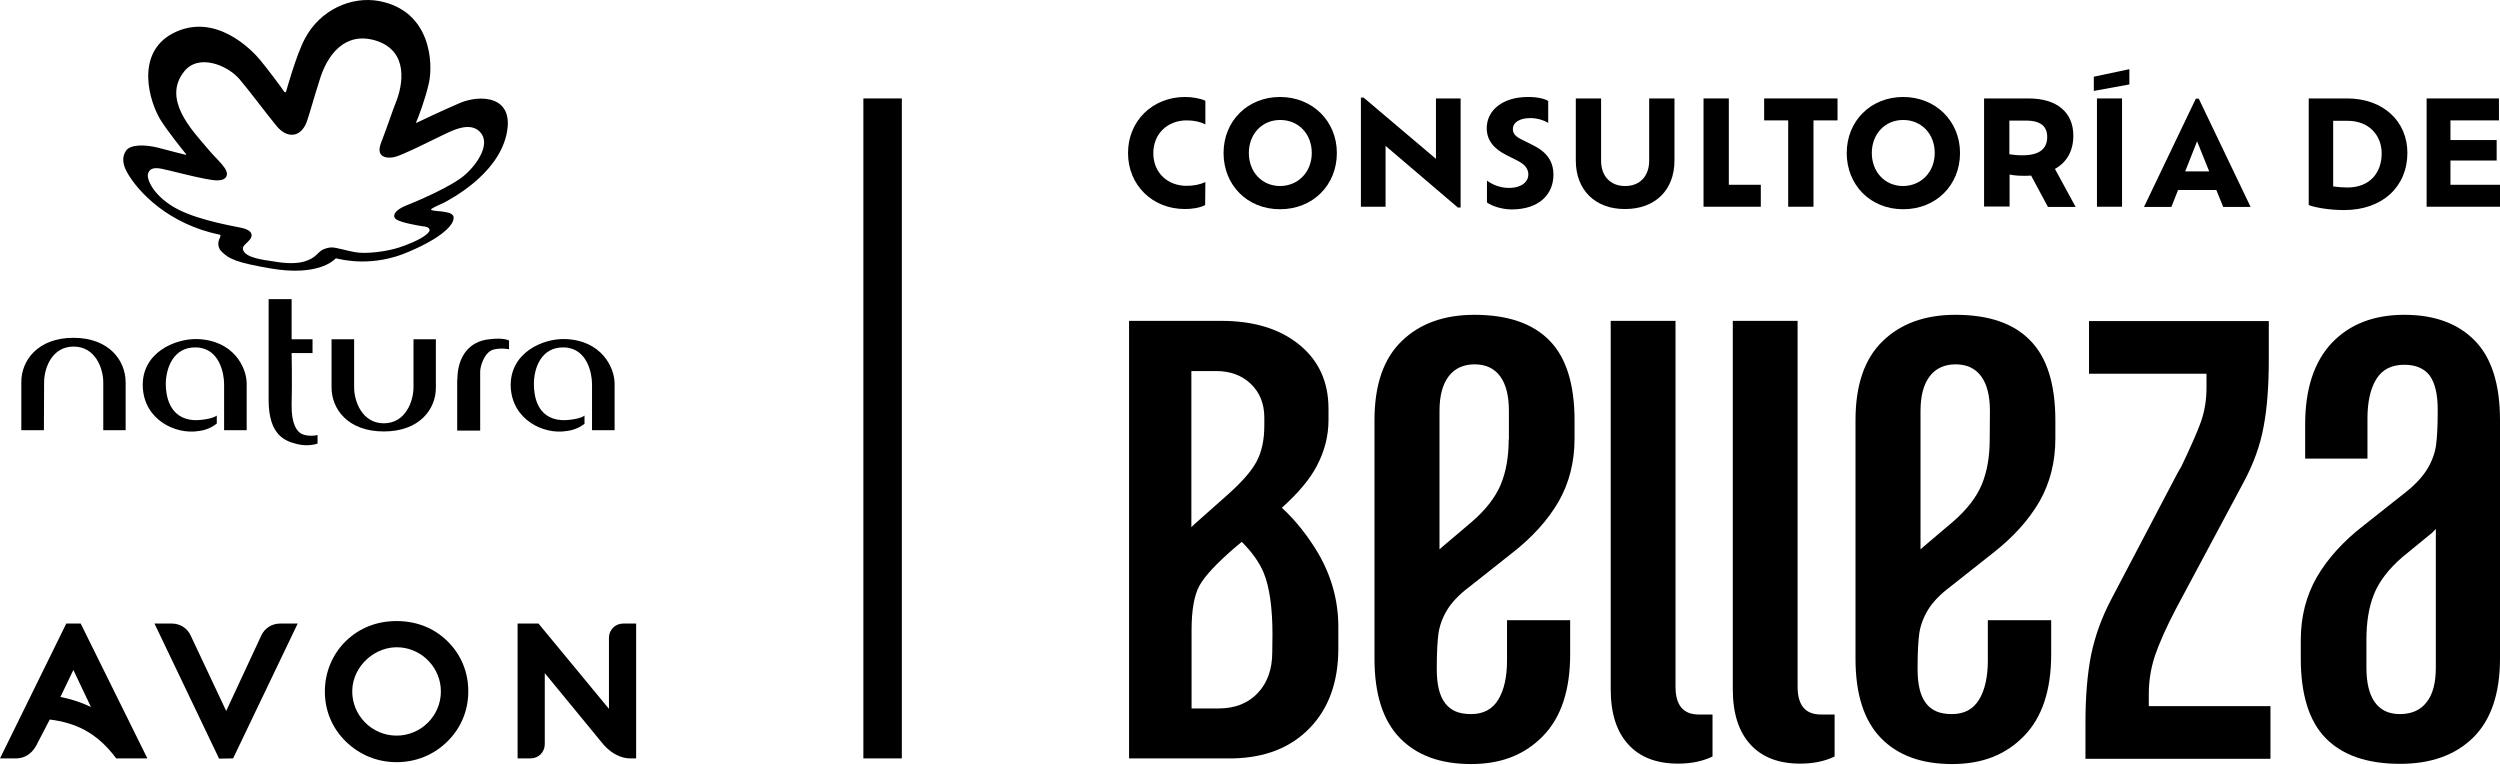
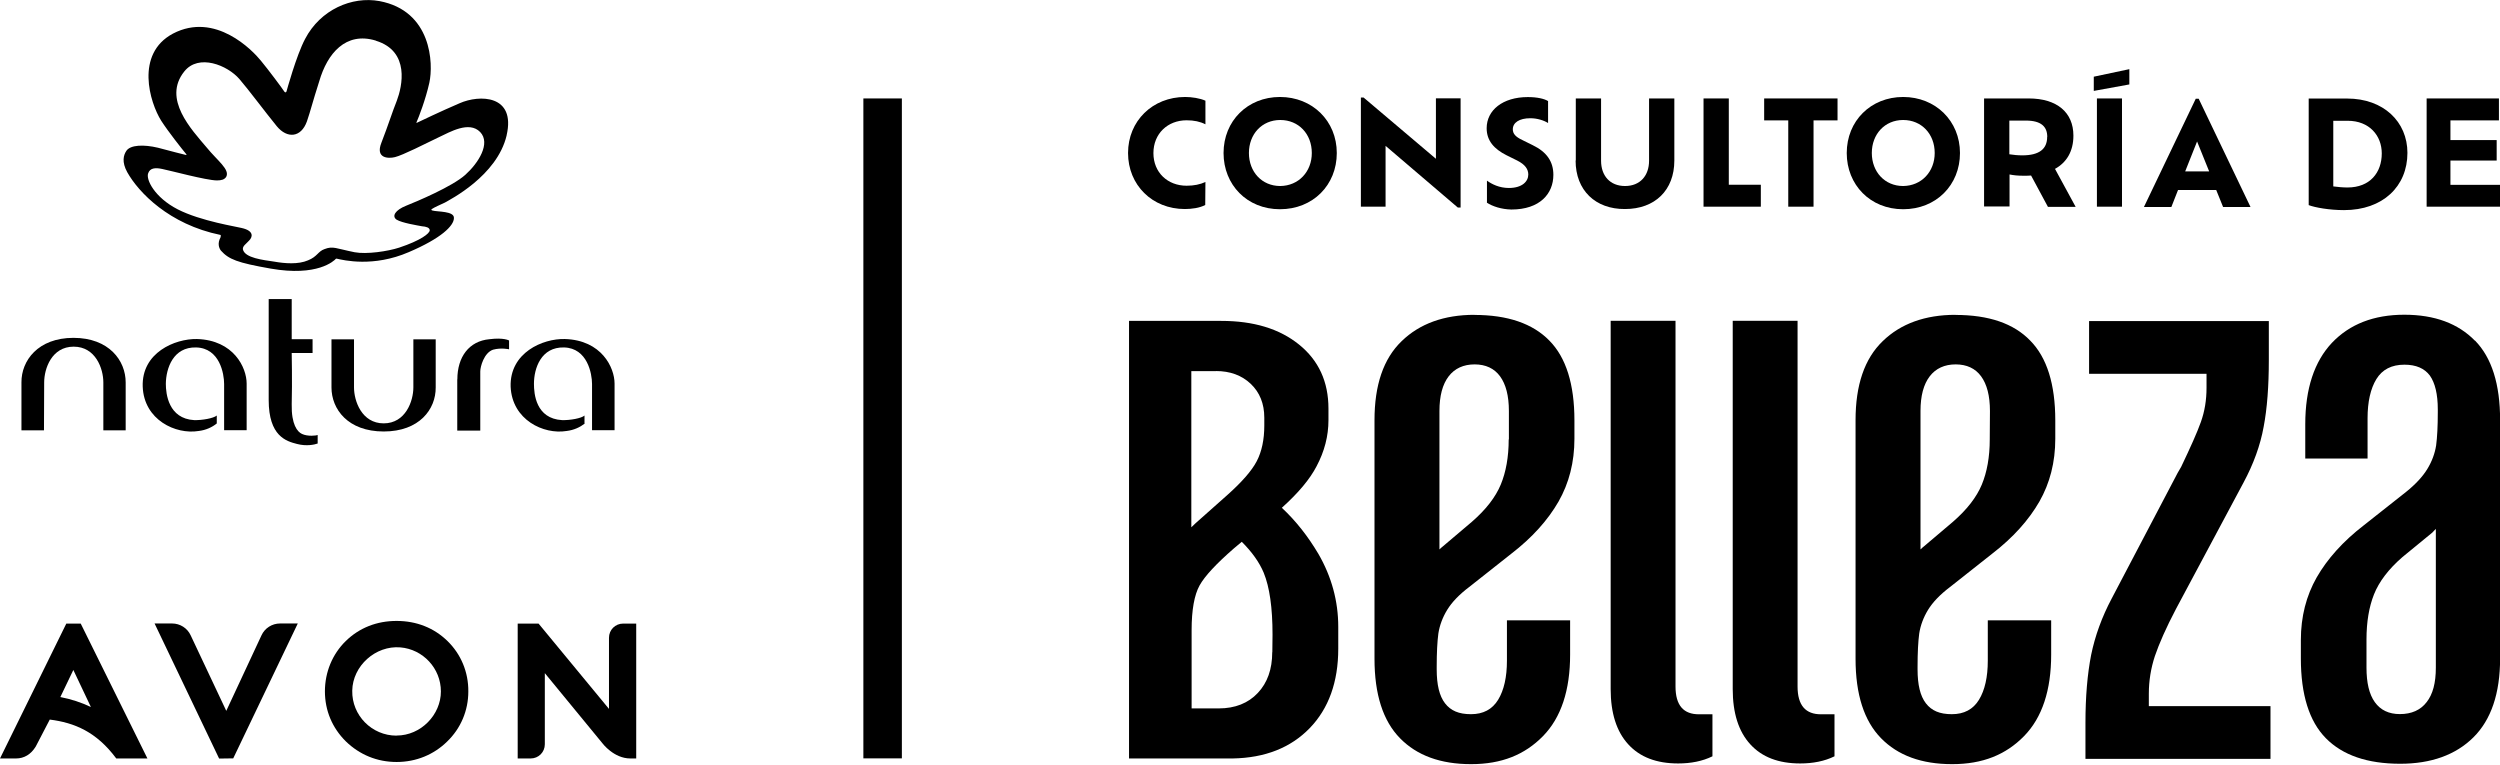
- <svg xmlns="http://www.w3.org/2000/svg" id="Layer_1" width="1195.9" height="365.49" viewBox="0 0 1195.9 365.49">
-   <rect x="413" y="47.09" width="18.4" height="315.7" />
-   <g>
+ <svg xmlns="http://www.w3.org/2000/svg" id="Camada_2" width="255.22" height="78" viewBox="0 0 255.22 78">
+   <g id="Layer_1">
+     <rect x="88.14" y="10.05" width="3.93" height="67.37" />
    <g>
-       <path d="m104.8,362.89l-30.9-64.6h8.4c3.8,0,7.3,2.2,8.9,5.7l17,36.1,16.8-36.1c1.6-3.5,5.1-5.7,8.9-5.7h8.5l-30.9,64.5-6.7.1h0Z" />
-       <path d="m38.6,298.29h-6.9L0,362.79h7.7c3.8,0,7.1-1.9,9.4-5.7l6.7-12.9c11.8,1.5,22.3,5.8,31.8,18.6h14.9l-31.9-64.5Zm-3.5,22.2l8.4,17.7c-4.6-2.2-9.5-3.8-14.6-4.8l6.2-12.9Z" />
-       <path d="m298.1,298.29c-3.8,0-6.8,3-6.8,6.8v34l-33.7-40.8h-10v64.5h6.2c3.8,0,6.8-3,6.8-6.8v-34l27.6,33.6s5.4,7.2,13.3,7.2h2.8v-64.5h-6.2Z" />
-       <path d="m189.7,351.89c-11.8,0-21.4-9.7-21.2-21.5.2-11.9,11.2-21.7,23-20.7,10.8.9,19.4,10,19.4,21.1,0,11.6-9.5,21.1-21.2,21.1m24.3-45.2c-6.4-6.3-14.8-9.6-24.3-9.6s-17.8,3.3-24.3,9.6c-6.4,6.3-10,14.9-10,24.1s3.5,17.5,10,23.9c6.6,6.4,15,9.9,24.3,9.9s17.8-3.5,24.2-9.8c6.5-6.3,10.1-14.8,10.1-23.9.1-9.3-3.5-17.9-10-24.2" />
+       <g>
+         <path d="m22.37,77.44l-6.59-13.79h1.79c.81,0,1.56.47,1.9,1.22l3.63,7.7,3.59-7.7c.34-.75,1.09-1.22,1.9-1.22h1.81l-6.59,13.77-1.43.02h0Z" />
+         <path d="m8.24,63.66h-1.47l-6.77,13.77h1.64c.81,0,1.52-.41,2.01-1.22l1.43-2.75c2.52.32,4.76,1.24,6.79,3.97h3.18l-6.81-13.77Zm-.75,4.74l1.79,3.78c-.98-.47-2.03-.81-3.12-1.02,0,0,1.32-2.75,1.32-2.75Z" />
+         <path d="m63.62,63.66c-.81,0-1.45.64-1.45,1.45v7.26l-7.19-8.71h-2.13v13.77h1.32c.81,0,1.45-.64,1.45-1.45v-7.26l5.89,7.17s1.15,1.54,2.84,1.54h.6v-13.77s-1.32,0-1.32,0Z" />
+         <path d="m40.48,75.1c-2.52,0-4.57-2.07-4.52-4.59.04-2.54,2.39-4.63,4.91-4.42,2.3.19,4.14,2.13,4.14,4.5s-2.03,4.5-4.52,4.5m5.19-9.65c-1.37-1.34-3.16-2.05-5.19-2.05s-3.8.7-5.19,2.05c-1.37,1.34-2.13,3.18-2.13,5.14s.75,3.73,2.13,5.1c1.41,1.37,3.2,2.11,5.19,2.11s3.8-.75,5.16-2.09c1.39-1.34,2.16-3.16,2.16-5.1.02-1.98-.75-3.82-2.13-5.16" />
+       </g>
+       <g>
+         <path d="m7.49,34.49c3.65,0,5.34,2.33,5.34,4.55v4.89h-2.28v-4.89c0-1.41-.79-3.65-3.03-3.65s-3.01,2.24-3.01,3.65-.02,4.89-.02,4.89h-2.3v-4.89c-.02-2.22,1.69-4.55,5.31-4.55" />
+         <path d="m39.18,44.05c-3.67,0-5.34-2.28-5.34-4.5v-4.91h2.3v4.91c0,1.39.79,3.67,3.03,3.67s3.03-2.28,3.03-3.67v-4.91h2.28v4.91c.02,2.22-1.66,4.5-5.31,4.5" />
+         <path d="m22.13,43.23c-.47.38-1.09.68-1.86.77-2.33.38-5.57-1.13-5.7-4.52-.13-3.48,3.29-4.91,5.53-4.87,3.76.11,5.08,2.92,5.08,4.55v4.76h-2.3v-4.72c0-1.05-.45-3.67-2.86-3.73-2.33-.06-3.07,2.11-3.09,3.71,0,1.02.26,3.56,2.9,3.71.81.02,1.98-.19,2.3-.47v.81Z" />
+         <path d="m32.42,45.28c-.3.11-1.13.3-2.11.04-1.09-.28-2.88-.79-2.88-4.48v-10.31h2.35v4.1h2.13v1.41h-2.13s.06,2.92,0,5.23c-.04,2.07.58,2.82,1.05,3.03.58.28,1.49.17,1.6.11v.87Z" />
+         <path d="m46.69,38.73c0-2.3,1.2-3.91,3.27-4.1,1.47-.19,2.01.13,2.01.13v.9s-.79-.19-1.64.04c-.92.32-1.3,1.73-1.3,2.22v6.04h-2.35v-5.23" />
+         <path d="m59.71,43.23c-.49.38-1.11.68-1.88.77-2.33.38-5.55-1.13-5.7-4.52-.11-3.48,3.29-4.93,5.53-4.87,3.76.11,5.08,2.92,5.08,4.55v4.76h-2.3v-4.72c0-1.05-.47-3.67-2.86-3.73-2.33-.06-3.07,2.11-3.07,3.71,0,1.02.19,3.56,2.88,3.71.83.02,1.98-.19,2.28-.47v.81h.04,0Z" />
+         <path d="m38.35,4.14c-3.05-.92-4.93,1.3-5.76,4.16-.73,2.28-.85,2.9-1.26,4.1-.6,1.66-2.01,1.77-3.07.49-1.24-1.52-2.9-3.76-3.82-4.82-1.22-1.41-4.16-2.62-5.63-.77-2.24,2.8.73,5.91,2.3,7.77,1.09,1.34,2.39,2.24,1.98,2.99-.19.28-.49.36-.96.36-1.11-.02-4.72-1-5.57-1.17-.7-.15-1.24-.11-1.43.43-.26.64.66,2.48,3.01,3.69s6.15,1.79,6.51,1.9c1.37.3,1.11.98.77,1.3-.3.34-.68.55-.62.9.21.87,2.07,1.07,3.2,1.24,1.07.19,2.45.3,3.44-.13.96-.38,1.02-.92,1.69-1.15.87-.34,1.17-.06,3.07.32,1.22.23,3.39-.09,4.55-.47,2.2-.73,3.12-1.45,3.12-1.77,0-.28-.38-.38-.79-.41-.47-.09-2.05-.34-2.6-.68-.51-.36-.11-.98.96-1.41,1.13-.45,4.72-1.96,6.06-3.16,1.34-1.2,2.62-3.22,1.52-4.37-1.13-1.17-3.12.02-4.18.51-1.45.7-3.73,1.86-4.52,2.05-.68.17-2.01.13-1.39-1.45.75-1.94,1.11-3.14,1.58-4.31.55-1.45,1.37-5.04-2.13-6.12m13.34,9.67c-.98,4.14-5.83,6.57-6.3,6.85-.49.23-1.09.49-1.3.64-.09.06-.15.11.02.17.51.15,2.24.04,2.2.77,0,.79-1.3,2.07-4.61,3.48-3.61,1.56-6.64.83-7.38.66l-.06.02c-.19.21-1.88,1.84-6.66,1-3.41-.6-4.27-.94-5.08-1.84-.21-.28-.36-.75-.04-1.34.04-.15.06-.23-.02-.26-5.21-1.07-8.34-4.33-9.5-6.4-.58-1.05-.38-1.75-.09-2.18.41-.62,1.79-.66,3.22-.32,1.58.43,2.48.64,2.82.73.11.04.13,0,.06-.09-.41-.49-1.81-2.26-2.54-3.39-1.17-1.86-2.69-6.83,1.2-8.9,4.33-2.26,8.13,1.73,8.96,2.75.75.9,2.24,2.9,2.35,3.09.19.32.28.06.28.06,0,0,1-3.67,1.9-5.36,1.56-2.99,4.78-4.37,7.58-3.86,5.34,1,5.53,6.38,5.1,8.34-.38,1.71-1.09,3.54-1.3,4.01-.04.09,0,.11.06.06.41-.19,2.3-1.11,4.33-1.98,2.03-.9,5.76-.87,4.8,3.27" />
+       </g>
    </g>
    <g>
-       <path d="m35.1,161.59c17.1,0,25,10.9,25,21.3v22.9h-10.7v-22.9c0-6.6-3.7-17.1-14.2-17.1s-14.1,10.5-14.1,17.1-.1,22.9-.1,22.9h-10.8v-22.9c-.1-10.4,7.9-21.3,24.9-21.3" />
-       <path d="m183.6,206.39c-17.2,0-25-10.7-25-21.1v-23h10.8v23c0,6.5,3.7,17.2,14.2,17.2s14.2-10.7,14.2-17.2v-23h10.7v23c.1,10.4-7.8,21.1-24.9,21.1" />
-       <path d="m103.7,202.59c-2.2,1.8-5.1,3.2-8.7,3.6-10.9,1.8-26.1-5.3-26.7-21.2-.6-16.3,15.4-23,25.9-22.8,17.6.5,23.8,13.7,23.8,21.3v22.3h-10.8v-22.1c0-4.9-2.1-17.2-13.4-17.5-10.9-.3-14.4,9.9-14.5,17.4,0,4.8,1.2,16.7,13.6,17.4,3.8.1,9.3-.9,10.8-2.2v3.8Z" />
-       <path d="m151.9,212.19c-1.4.5-5.3,1.4-9.9.2-5.1-1.3-13.5-3.7-13.5-21v-48.3h11v19.2h10v6.6h-10s.3,13.7,0,24.5c-.2,9.7,2.7,13.2,4.9,14.2,2.7,1.3,7,.8,7.5.5v4.1Z" />
-       <path d="m218.8,181.49c0-10.8,5.6-18.3,15.3-19.2,6.9-.9,9.4.6,9.4.6v4.2s-3.7-.9-7.7.2c-4.3,1.5-6.1,8.1-6.1,10.4v28.3h-11v-24.5" />
-       <path d="m279.8,202.59c-2.3,1.8-5.2,3.2-8.8,3.6-10.9,1.8-26-5.3-26.7-21.2-.5-16.3,15.4-23.1,25.9-22.8,17.6.5,23.8,13.7,23.8,21.3v22.3h-10.8v-22.1c0-4.9-2.2-17.2-13.4-17.5-10.9-.3-14.4,9.9-14.4,17.4,0,4.8.9,16.7,13.5,17.4,3.9.1,9.3-.9,10.7-2.2v3.8h.2Z" />
-       <path d="m179.7,19.39c-14.3-4.3-23.1,6.1-27,19.5-3.4,10.7-4,13.6-5.9,19.2-2.8,7.8-9.4,8.3-14.4,2.3-5.8-7.1-13.6-17.6-17.9-22.6-5.7-6.6-19.5-12.3-26.4-3.6-10.5,13.1,3.4,27.7,10.8,36.4,5.1,6.3,11.2,10.5,9.3,14-.9,1.3-2.3,1.7-4.5,1.7-5.2-.1-22.1-4.7-26.1-5.5-3.3-.7-5.8-.5-6.7,2-1.2,3,3.1,11.6,14.1,17.3,11,5.7,28.8,8.4,30.5,8.9,6.4,1.4,5.2,4.6,3.6,6.1-1.4,1.6-3.2,2.6-2.9,4.2,1,4.1,9.7,5,15,5.8,5,.9,11.5,1.4,16.1-.6,4.5-1.8,4.8-4.3,7.9-5.4,4.1-1.6,5.5-.3,14.4,1.5,5.7,1.1,15.9-.4,21.3-2.2,10.3-3.4,14.6-6.8,14.6-8.3,0-1.3-1.8-1.8-3.7-1.9-2.2-.4-9.6-1.6-12.2-3.2-2.4-1.7-.5-4.6,4.5-6.6,5.3-2.1,22.1-9.2,28.4-14.8,6.3-5.6,12.3-15.1,7.1-20.5-5.3-5.5-14.6.1-19.6,2.4-6.8,3.3-17.5,8.7-21.2,9.6-3.2.8-9.4.6-6.5-6.8,3.5-9.1,5.2-14.7,7.4-20.2,2.6-6.8,6.4-23.6-10-28.7m62.5,45.3c-4.6,19.4-27.3,30.8-29.5,32.1-2.3,1.1-5.1,2.3-6.1,3-.4.3-.7.5.1.8,2.4.7,10.5.2,10.3,3.6,0,3.7-6.1,9.7-21.6,16.3-16.9,7.3-31.1,3.9-34.6,3.1l-.3.1c-.9,1-8.8,8.6-31.2,4.7-16-2.8-20-4.4-23.8-8.6-1-1.3-1.7-3.5-.2-6.3.2-.7.3-1.1-.1-1.2-24.4-5-39.1-20.3-44.5-30-2.7-4.9-1.8-8.2-.4-10.2,1.9-2.9,8.4-3.1,15.1-1.5,7.4,2,11.6,3,13.2,3.4.5.2.6,0,.3-.4-1.9-2.3-8.5-10.6-11.9-15.9-5.5-8.7-12.6-32,5.6-41.7,20.3-10.6,38.1,8.1,42,12.9,3.5,4.2,10.5,13.6,11,14.5.9,1.5,1.3.3,1.3.3,0,0,4.7-17.2,8.9-25.1C153.1,4.59,168.2-1.91,181.3.49c25,4.7,25.9,29.9,23.9,39.1-1.8,8-5.1,16.6-6.1,18.8-.2.4,0,.5.3.3,1.9-.9,10.8-5.2,20.3-9.3,9.5-4.2,27-4.1,22.5,15.3" />
+       <g>
+         <g>
+           <path d="m123.03,20.93c-.55.3-1.39.41-2.07.41-3.33,0-5.8-2.45-5.8-5.72s2.5-5.72,5.83-5.72c.68,0,1.52.13,2.07.38v2.41c-.55-.28-1.17-.41-1.92-.41-1.94,0-3.39,1.37-3.39,3.35s1.45,3.33,3.39,3.33c.75,0,1.37-.13,1.92-.38l-.02,2.35h0Z" />
+           <path d="m124.91,15.62c0-3.27,2.45-5.72,5.76-5.72s5.8,2.45,5.8,5.72-2.43,5.74-5.8,5.74-5.76-2.5-5.76-5.74Zm9.01,0c0-1.94-1.34-3.37-3.22-3.37s-3.2,1.45-3.2,3.37,1.32,3.37,3.2,3.37c1.88-.02,3.22-1.47,3.22-3.37Z" />
+           <path d="m149.11,10.05v11.14h-.28l-7.38-6.3v6.21h-2.52v-11.14h.28l7.38,6.25v-6.17s2.52,0,2.52,0Z" />
+           <path d="m151.8,20.68v-2.24c.49.36,1.26.75,2.24.75,1.37,0,1.98-.68,1.98-1.37,0-.55-.32-1.02-1.13-1.43l-1.11-.55c-1.22-.62-2.01-1.45-2.01-2.75,0-1.84,1.64-3.18,4.2-3.18.96,0,1.69.17,2.07.41v2.24c-.41-.26-1.09-.49-1.81-.49-1.13,0-1.79.45-1.79,1.13,0,.45.28.77.96,1.09l1.07.53c1.45.7,2.11,1.69,2.11,3.03,0,1.92-1.37,3.54-4.29,3.54-1-.02-1.92-.32-2.5-.7Z" />
+           <path d="m160.87,16.39v-6.34h2.58v6.36c0,1.54.92,2.58,2.45,2.58s2.45-1.05,2.45-2.58v-6.36h2.58v6.34c0,3.03-1.98,4.95-5.04,4.95-3.01.02-5.04-1.9-5.04-4.95Z" />
+           <path d="m179.76,18.86v2.24h-5.85v-11.05h2.58v8.81h3.27Z" />
+           <path d="m182.55,12.29h-2.45v-2.24h7.49v2.24h-2.45v8.81h-2.58v-8.81Z" />
+           <path d="m188.53,15.62c0-3.27,2.45-5.72,5.76-5.72s5.8,2.45,5.8,5.72-2.43,5.74-5.8,5.74-5.76-2.5-5.76-5.74Zm8.98,0c0-1.94-1.34-3.37-3.22-3.37s-3.2,1.45-3.2,3.37,1.32,3.37,3.2,3.37c1.88-.02,3.22-1.47,3.22-3.37Z" />
+           <path d="m209.06,21.1l-1.71-3.18c-.26.02-.51.02-.79.02-.53,0-.98-.04-1.41-.13v3.27h-2.6v-11.03h4.55c2.88,0,4.57,1.41,4.57,3.8,0,1.58-.68,2.73-1.88,3.39l2.11,3.88h-2.84v-.02h0Zm-.06-7.13c0-1.02-.6-1.66-2.18-1.66h-1.69v3.44c.41.06.83.11,1.32.11,1.75,0,2.54-.66,2.54-1.88Z" />
+           <path d="m214.07,10.05h2.56v11.05h-2.56v-11.05Z" />
+           <path d="m226.26,19.4h-3.91l-.68,1.73h-2.8l5.29-11.05h.3l5.29,11.05h-2.8l-.7-1.73h0Zm-1.96-4.97l-1.22,3.07h2.45l-1.24-3.07Z" />
+         </g>
+         <path d="m245.77,15.6c0,3.44-2.52,5.85-6.47,5.85-1.49,0-2.95-.26-3.61-.51v-10.88h3.93c3.71,0,6.15,2.37,6.15,5.55Zm-2.62.06c0-1.81-1.26-3.33-3.48-3.33h-1.47v6.7c.47.06.98.11,1.45.11,2.3,0,3.5-1.52,3.5-3.48Z" />
+         <path d="m255.22,18.86v2.24h-7.49v-11.05h7.38v2.24h-4.95v2.01h4.72v2.09h-4.72v2.48h5.06Z" />
+       </g>
+       <polygon points="213.75 9.28 213.75 7.83 217.38 7.06 217.38 8.62 213.75 9.28" />
    </g>
+     <path d="m150.52,32.14c-3.09,0-5.59.9-7.43,2.69-1.86,1.79-2.77,4.48-2.77,8.07v24.35c0,3.65.87,6.34,2.6,8.11,1.73,1.77,4.14,2.65,7.26,2.65s5.48-.96,7.34-2.86,2.77-4.7,2.77-8.32v-3.5h-6.45v4.12c0,1.66-.3,3.01-.9,3.99s-1.52,1.47-2.77,1.47-2.07-.36-2.65-1.11-.85-1.9-.85-3.46v-.28c0-1.43.06-2.56.17-3.39.13-.83.43-1.64.9-2.41.47-.77,1.22-1.56,2.24-2.33l4.29-3.39c2.16-1.66,3.76-3.46,4.84-5.34,1.07-1.88,1.62-4.01,1.62-6.4v-1.88c0-3.69-.85-6.42-2.56-8.15-1.71-1.75-4.27-2.62-7.66-2.62h0Zm3.5,12.72c0,1.79-.28,3.33-.81,4.61s-1.52,2.56-2.95,3.8l-2.95,2.5c-.13.11-.26.21-.36.32v-14.13c0-1.56.32-2.73.94-3.54s1.52-1.22,2.65-1.22,2.01.41,2.6,1.22.9,1.98.9,3.54v2.9h-.02Z" />
+     <path d="m171.05,70.1v-37.35h-6.62v37.6c0,2.45.6,4.33,1.79,5.63,1.2,1.32,2.9,1.96,5.1,1.96,1.3,0,2.48-.23,3.5-.73v-4.29h-1.34c-1.62.02-2.43-.92-2.43-2.84h0Z" />
+     <path d="m183.51,70.1v-37.35h-6.62v37.6c0,2.45.6,4.33,1.79,5.63,1.2,1.32,2.9,1.96,5.1,1.96,1.3,0,2.48-.23,3.5-.73v-4.29h-1.34c-1.62.02-2.43-.92-2.43-2.84h0Z" />
+     <path d="m199.63,32.14c-3.09,0-5.59.9-7.43,2.69-1.86,1.79-2.77,4.48-2.77,8.07v24.35c0,3.65.87,6.34,2.6,8.11s4.14,2.65,7.26,2.65,5.48-.96,7.34-2.86,2.77-4.7,2.77-8.32v-3.5h-6.47v4.12c0,1.66-.3,3.01-.9,3.99s-1.52,1.47-2.77,1.47-2.07-.36-2.65-1.11-.85-1.9-.85-3.46v-.28c0-1.43.06-2.56.17-3.39.13-.83.43-1.64.9-2.41.47-.77,1.22-1.56,2.24-2.33l4.29-3.39c2.16-1.66,3.76-3.46,4.84-5.34,1.07-1.88,1.62-4.01,1.62-6.4v-1.88c0-3.69-.85-6.42-2.56-8.15-1.69-1.75-4.23-2.62-7.64-2.62Zm3.5,12.72c0,1.79-.28,3.33-.81,4.61s-1.52,2.56-2.95,3.8l-2.95,2.5c-.13.11-.26.21-.36.32v-14.13c0-1.56.32-2.73.94-3.54s1.52-1.22,2.65-1.22,2.01.41,2.6,1.22.9,1.98.9,3.54l-.02,2.9h0Z" />
+     <path d="m219.37,70.81c0-1.3.21-2.6.62-3.84.43-1.26,1.13-2.86,2.16-4.82l6.89-12.89c1.02-1.9,1.71-3.8,2.05-5.68.36-1.88.53-4.16.53-6.85v-3.95h-18.35v5.38h11.99v1.43c0,1.26-.19,2.41-.58,3.5-.38,1.07-1.07,2.6-2.01,4.57l-.36.62-6.72,12.8c-1.02,1.92-1.71,3.84-2.11,5.78-.38,1.94-.58,4.25-.58,6.94v3.67h18.89v-5.38h-12.42v-1.28h0Z" />
+     <path d="m130.86,51.84c1.69-1.52,2.86-2.92,3.54-4.23.81-1.52,1.22-3.09,1.22-4.72v-1.17c0-2.75-1-4.93-3.01-6.55-2.01-1.62-4.65-2.41-7.94-2.41h-9.41v44.67h10.59c3.29-.06,5.91-1.09,7.85-3.09s2.92-4.72,2.92-8.11v-2.24c0-2.62-.68-5.12-2.03-7.45-1.05-1.77-2.28-3.35-3.73-4.7Zm-6.72-13.96c1.43,0,2.62.43,3.54,1.3s1.39,2.03,1.39,3.46v.81c0,1.43-.26,2.65-.77,3.63-.51.98-1.52,2.13-3.01,3.46l-3.22,2.86c-.15.13-.3.28-.45.43v-15.94h2.52,0Zm5.74,28.7c0,1.73-.49,3.12-1.47,4.16-.98,1.05-2.33,1.58-3.99,1.58h-2.77v-7.98c0-2.09.28-3.61.81-4.57s1.71-2.22,3.5-3.78l.81-.68c1.05,1.05,1.79,2.09,2.24,3.16.6,1.47.9,3.56.9,6.32l-.02,1.79h0Z" />
+     <path d="m252.66,34.78c-1.71-1.75-4.1-2.65-7.21-2.65s-5.57.96-7.38,2.86c-1.81,1.92-2.73,4.7-2.73,8.32v3.5h6.36v-4.12c0-1.66.3-3.01.9-3.99.6-.98,1.56-1.47,2.86-1.47,1.2,0,2.05.38,2.6,1.11.53.75.81,1.9.81,3.46v.28c0,1.43-.06,2.56-.17,3.39-.13.83-.43,1.64-.9,2.41s-1.2,1.56-2.16,2.33l-4.29,3.39c-2.16,1.66-3.76,3.46-4.84,5.34-1.07,1.88-1.62,4.01-1.62,6.4v1.88c0,3.69.85,6.42,2.56,8.15s4.23,2.6,7.58,2.6c3.16,0,5.66-.9,7.47-2.69s2.73-4.48,2.73-8.07v-24.33c0-3.65-.85-6.36-2.56-8.11h0Zm-4.93,36.9c-.62.81-1.54,1.22-2.73,1.22-1.13,0-1.98-.41-2.56-1.22-.58-.81-.85-1.98-.85-3.54v-2.86c0-1.79.26-3.33.77-4.61s1.47-2.56,2.9-3.8l3.05-2.5c.13-.13.23-.23.36-.38v14.17c0,1.54-.3,2.71-.94,3.52h0Z" />
  </g>
-   <g>
-     <g>
-       <g>
-         <path d="m576.5,98.09c-2.6,1.4-6.5,1.9-9.7,1.9-15.6,0-27.2-11.5-27.2-26.8s11.7-26.8,27.3-26.8c3.2,0,7.1.6,9.7,1.8v11.3c-2.6-1.3-5.5-1.9-9-1.9-9.1,0-15.9,6.4-15.9,15.7s6.8,15.6,15.9,15.6c3.5,0,6.4-.6,9-1.8l-.1,11h0Z" />
-         <path d="m585.3,73.19c0-15.3,11.5-26.8,27-26.8s27.2,11.5,27.2,26.8-11.4,26.9-27.2,26.9-27-11.7-27-26.9Zm42.2,0c0-9.1-6.3-15.8-15.1-15.8s-15,6.8-15,15.8,6.2,15.8,15,15.8c8.8-.1,15.1-6.9,15.1-15.8Z" />
-         <path d="m698.7,47.09v52.2h-1.3l-34.6-29.5v29.1h-11.8v-52.2h1.3l34.6,29.3v-28.9h11.8Z" />
-         <path d="m711.3,96.89v-10.5c2.3,1.7,5.9,3.5,10.5,3.5,6.4,0,9.3-3.2,9.3-6.4,0-2.6-1.5-4.8-5.3-6.7l-5.2-2.6c-5.7-2.9-9.4-6.8-9.4-12.9,0-8.6,7.7-14.9,19.7-14.9,4.5,0,7.9.8,9.7,1.9v10.5c-1.9-1.2-5.1-2.3-8.5-2.3-5.3,0-8.4,2.1-8.4,5.3,0,2.1,1.3,3.6,4.5,5.1l5,2.5c6.8,3.3,9.9,7.9,9.9,14.2,0,9-6.4,16.6-20.1,16.6-4.7-.1-9-1.5-11.7-3.3Z" />
-         <path d="m753.8,76.79v-29.7h12.1v29.8c0,7.2,4.3,12.1,11.5,12.1s11.5-4.9,11.5-12.1v-29.8h12.1v29.7c0,14.2-9.3,23.2-23.6,23.2-14.1.1-23.6-8.9-23.6-23.2Z" />
-         <path d="m842.3,88.39v10.5h-27.4v-51.8h12.1v41.3h15.3Z" />
-         <path d="m855.4,57.59h-11.5v-10.5h35.1v10.5h-11.5v41.3h-12.1v-41.3Z" />
-         <path d="m883.4,73.19c0-15.3,11.5-26.8,27-26.8s27.2,11.5,27.2,26.8-11.4,26.9-27.2,26.9-27-11.7-27-26.9Zm42.1,0c0-9.1-6.3-15.8-15.1-15.8s-15,6.8-15,15.8,6.2,15.8,15,15.8c8.8-.1,15.1-6.9,15.1-15.8Z" />
-         <path d="m979.6,98.89l-8-14.9c-1.2.1-2.4.1-3.7.1-2.5,0-4.6-.2-6.6-.6v15.3h-12.2v-51.7h21.3c13.5,0,21.4,6.6,21.4,17.8,0,7.4-3.2,12.8-8.8,15.9l9.9,18.2h-13.3v-.1h0Zm-.3-33.4c0-4.8-2.8-7.8-10.2-7.8h-7.9v16.1c1.9.3,3.9.5,6.2.5,8.2,0,11.9-3.1,11.9-8.8Z" />
-         <path d="m1003.1,47.09h12v51.8h-12v-51.8Z" />
-         <path d="m1060.2,90.89h-18.3l-3.2,8.1h-13.1l24.8-51.8h1.4l24.8,51.8h-13.1l-3.3-8.1Zm-9.2-23.3l-5.7,14.4h11.5l-5.8-14.4Z" />
-       </g>
-       <path d="m1151.6,73.09c0,16.1-11.8,27.4-30.3,27.4-7,0-13.8-1.2-16.9-2.4v-51h18.4c17.4,0,28.8,11.1,28.8,26Zm-12.3.3c0-8.5-5.9-15.6-16.3-15.6h-6.9v31.4c2.2.3,4.6.5,6.8.5,10.8,0,16.4-7.1,16.4-16.3Z" />
-       <path d="m1195.9,88.39v10.5h-35.1v-51.8h34.6v10.5h-23.2v9.4h22.1v9.8h-22.1v11.6h23.7Z" />
-     </g>
-     <polygon points="1001.6 43.49 1001.6 36.69 1018.6 33.09 1018.6 40.39 1001.6 43.49" />
-   </g>
-   <path d="m705.3,150.59c-14.5,0-26.2,4.2-34.8,12.6-8.7,8.4-13,21-13,37.8v114.1c0,17.1,4.1,29.7,12.2,38,8.1,8.3,19.4,12.4,34,12.4s25.7-4.5,34.4-13.4c8.7-8.9,13-22,13-39v-16.4h-30.2v19.3c0,7.8-1.4,14.1-4.2,18.7s-7.1,6.9-13,6.9-9.7-1.7-12.4-5.2-4-8.9-4-16.2v-1.3c0-6.7.3-12,.8-15.9.6-3.9,2-7.7,4.2-11.3,2.2-3.6,5.7-7.3,10.5-10.9l20.1-15.9c10.1-7.8,17.6-16.2,22.7-25,5-8.8,7.6-18.8,7.6-30v-8.8c0-17.3-4-30.1-12-38.2-8-8.2-20-12.3-35.9-12.3Zm16.4,59.6c0,8.4-1.3,15.6-3.8,21.6s-7.1,12-13.8,17.8l-13.8,11.7c-.6.5-1.2,1-1.7,1.5v-66.2c0-7.3,1.5-12.8,4.4-16.6,2.9-3.8,7.1-5.7,12.4-5.7s9.4,1.9,12.2,5.7c2.8,3.8,4.2,9.3,4.2,16.6v13.6h-.1Z" />
-   <path d="m801.5,328.49v-175h-31v176.2c0,11.5,2.8,20.3,8.4,26.4,5.6,6.2,13.6,9.2,23.9,9.2,6.1,0,11.6-1.1,16.4-3.4v-20.1h-6.3c-7.6.1-11.4-4.3-11.4-13.3Z" />
-   <path d="m859.9,328.49v-175h-31v176.2c0,11.5,2.8,20.3,8.4,26.4,5.6,6.2,13.6,9.2,23.9,9.2,6.1,0,11.6-1.1,16.4-3.4v-20.1h-6.3c-7.6.1-11.4-4.3-11.4-13.3Z" />
-   <path d="m935.4,150.59c-14.5,0-26.2,4.2-34.8,12.6-8.7,8.4-13,21-13,37.8v114.1c0,17.1,4.1,29.7,12.2,38s19.4,12.4,34,12.4,25.7-4.5,34.4-13.4c8.7-8.9,13-22,13-39v-16.4h-30.3v19.3c0,7.8-1.4,14.1-4.2,18.7-2.8,4.6-7.1,6.9-13,6.9s-9.7-1.7-12.4-5.2c-2.7-3.5-4-8.9-4-16.2v-1.3c0-6.7.3-12,.8-15.9.6-3.9,2-7.7,4.2-11.3,2.2-3.6,5.7-7.3,10.5-10.9l20.1-15.9c10.1-7.8,17.6-16.2,22.7-25,5-8.8,7.6-18.8,7.6-30v-8.8c0-17.3-4-30.1-12-38.2-7.9-8.2-19.8-12.3-35.8-12.3Zm16.4,59.6c0,8.4-1.3,15.6-3.8,21.6s-7.1,12-13.8,17.8l-13.8,11.7c-.6.5-1.2,1-1.7,1.5v-66.2c0-7.3,1.5-12.8,4.4-16.6,2.9-3.8,7.1-5.7,12.4-5.7s9.4,1.9,12.2,5.7c2.8,3.8,4.2,9.3,4.2,16.6l-.1,13.6h0Z" />
-   <path d="m1027.9,331.79c0-6.1,1-12.2,2.9-18,2-5.9,5.3-13.4,10.1-22.6l32.3-60.4c4.8-8.9,8-17.8,9.6-26.6,1.7-8.8,2.5-19.5,2.5-32.1v-18.5h-86v25.2h56.2v6.7c0,5.9-.9,11.3-2.7,16.4-1.8,5-5,12.2-9.4,21.4l-1.7,2.9-31.5,60c-4.8,9-8,18-9.9,27.1-1.8,9.1-2.7,19.9-2.7,32.5v17.2h88.5v-25.2h-58.2v-6Z" />
-   <path d="m613.2,242.89c7.9-7.1,13.4-13.7,16.6-19.8,3.8-7.1,5.7-14.5,5.7-22.1v-5.5c0-12.9-4.7-23.1-14.1-30.7-9.4-7.6-21.8-11.3-37.2-11.3h-44.1v209.3h49.6c15.4-.3,27.7-5.1,36.8-14.5,9.1-9.4,13.7-22.1,13.7-38v-10.5c0-12.3-3.2-24-9.5-34.9-4.9-8.3-10.7-15.7-17.5-22Zm-31.5-65.4c6.7,0,12.3,2,16.6,6.1s6.5,9.5,6.5,16.2v3.8c0,6.7-1.2,12.4-3.6,17-2.4,4.6-7.1,10-14.1,16.2l-15.1,13.4c-.7.6-1.4,1.3-2.1,2v-74.7h11.8Zm26.9,134.5c0,8.1-2.3,14.6-6.9,19.5-4.6,4.9-10.9,7.4-18.7,7.4h-13v-37.4c0-9.8,1.3-16.9,3.8-21.4s8-10.4,16.4-17.7l3.8-3.2c4.9,4.9,8.4,9.8,10.5,14.8,2.8,6.9,4.2,16.7,4.2,29.6l-.1,8.4h0Z" />
-   <path d="m1183.9,162.99c-8-8.2-19.2-12.4-33.8-12.4s-26.1,4.5-34.6,13.4c-8.5,9-12.8,22-12.8,39v16.4h29.8v-19.3c0-7.8,1.4-14.1,4.2-18.7,2.8-4.6,7.3-6.9,13.4-6.9,5.6,0,9.6,1.8,12.2,5.2,2.5,3.5,3.8,8.9,3.8,16.2v1.3c0,6.7-.3,12-.8,15.9-.6,3.9-2,7.7-4.2,11.3-2.2,3.6-5.6,7.3-10.1,10.9l-20.1,15.9c-10.1,7.8-17.6,16.2-22.7,25-5,8.8-7.6,18.8-7.6,30v8.8c0,17.3,4,30.1,12,38.2,8,8.1,19.8,12.2,35.5,12.2,14.8,0,26.5-4.2,35-12.6,8.5-8.4,12.8-21,12.8-37.8v-114c0-17.1-4-29.8-12-38Zm-23.1,172.9c-2.9,3.8-7.2,5.7-12.8,5.7-5.3,0-9.3-1.9-12-5.7-2.7-3.8-4-9.3-4-16.6v-13.4c0-8.4,1.2-15.6,3.6-21.6s6.9-12,13.6-17.8l14.3-11.7c.6-.6,1.1-1.1,1.7-1.8v66.4c0,7.2-1.4,12.7-4.4,16.5Z" />
</svg>
